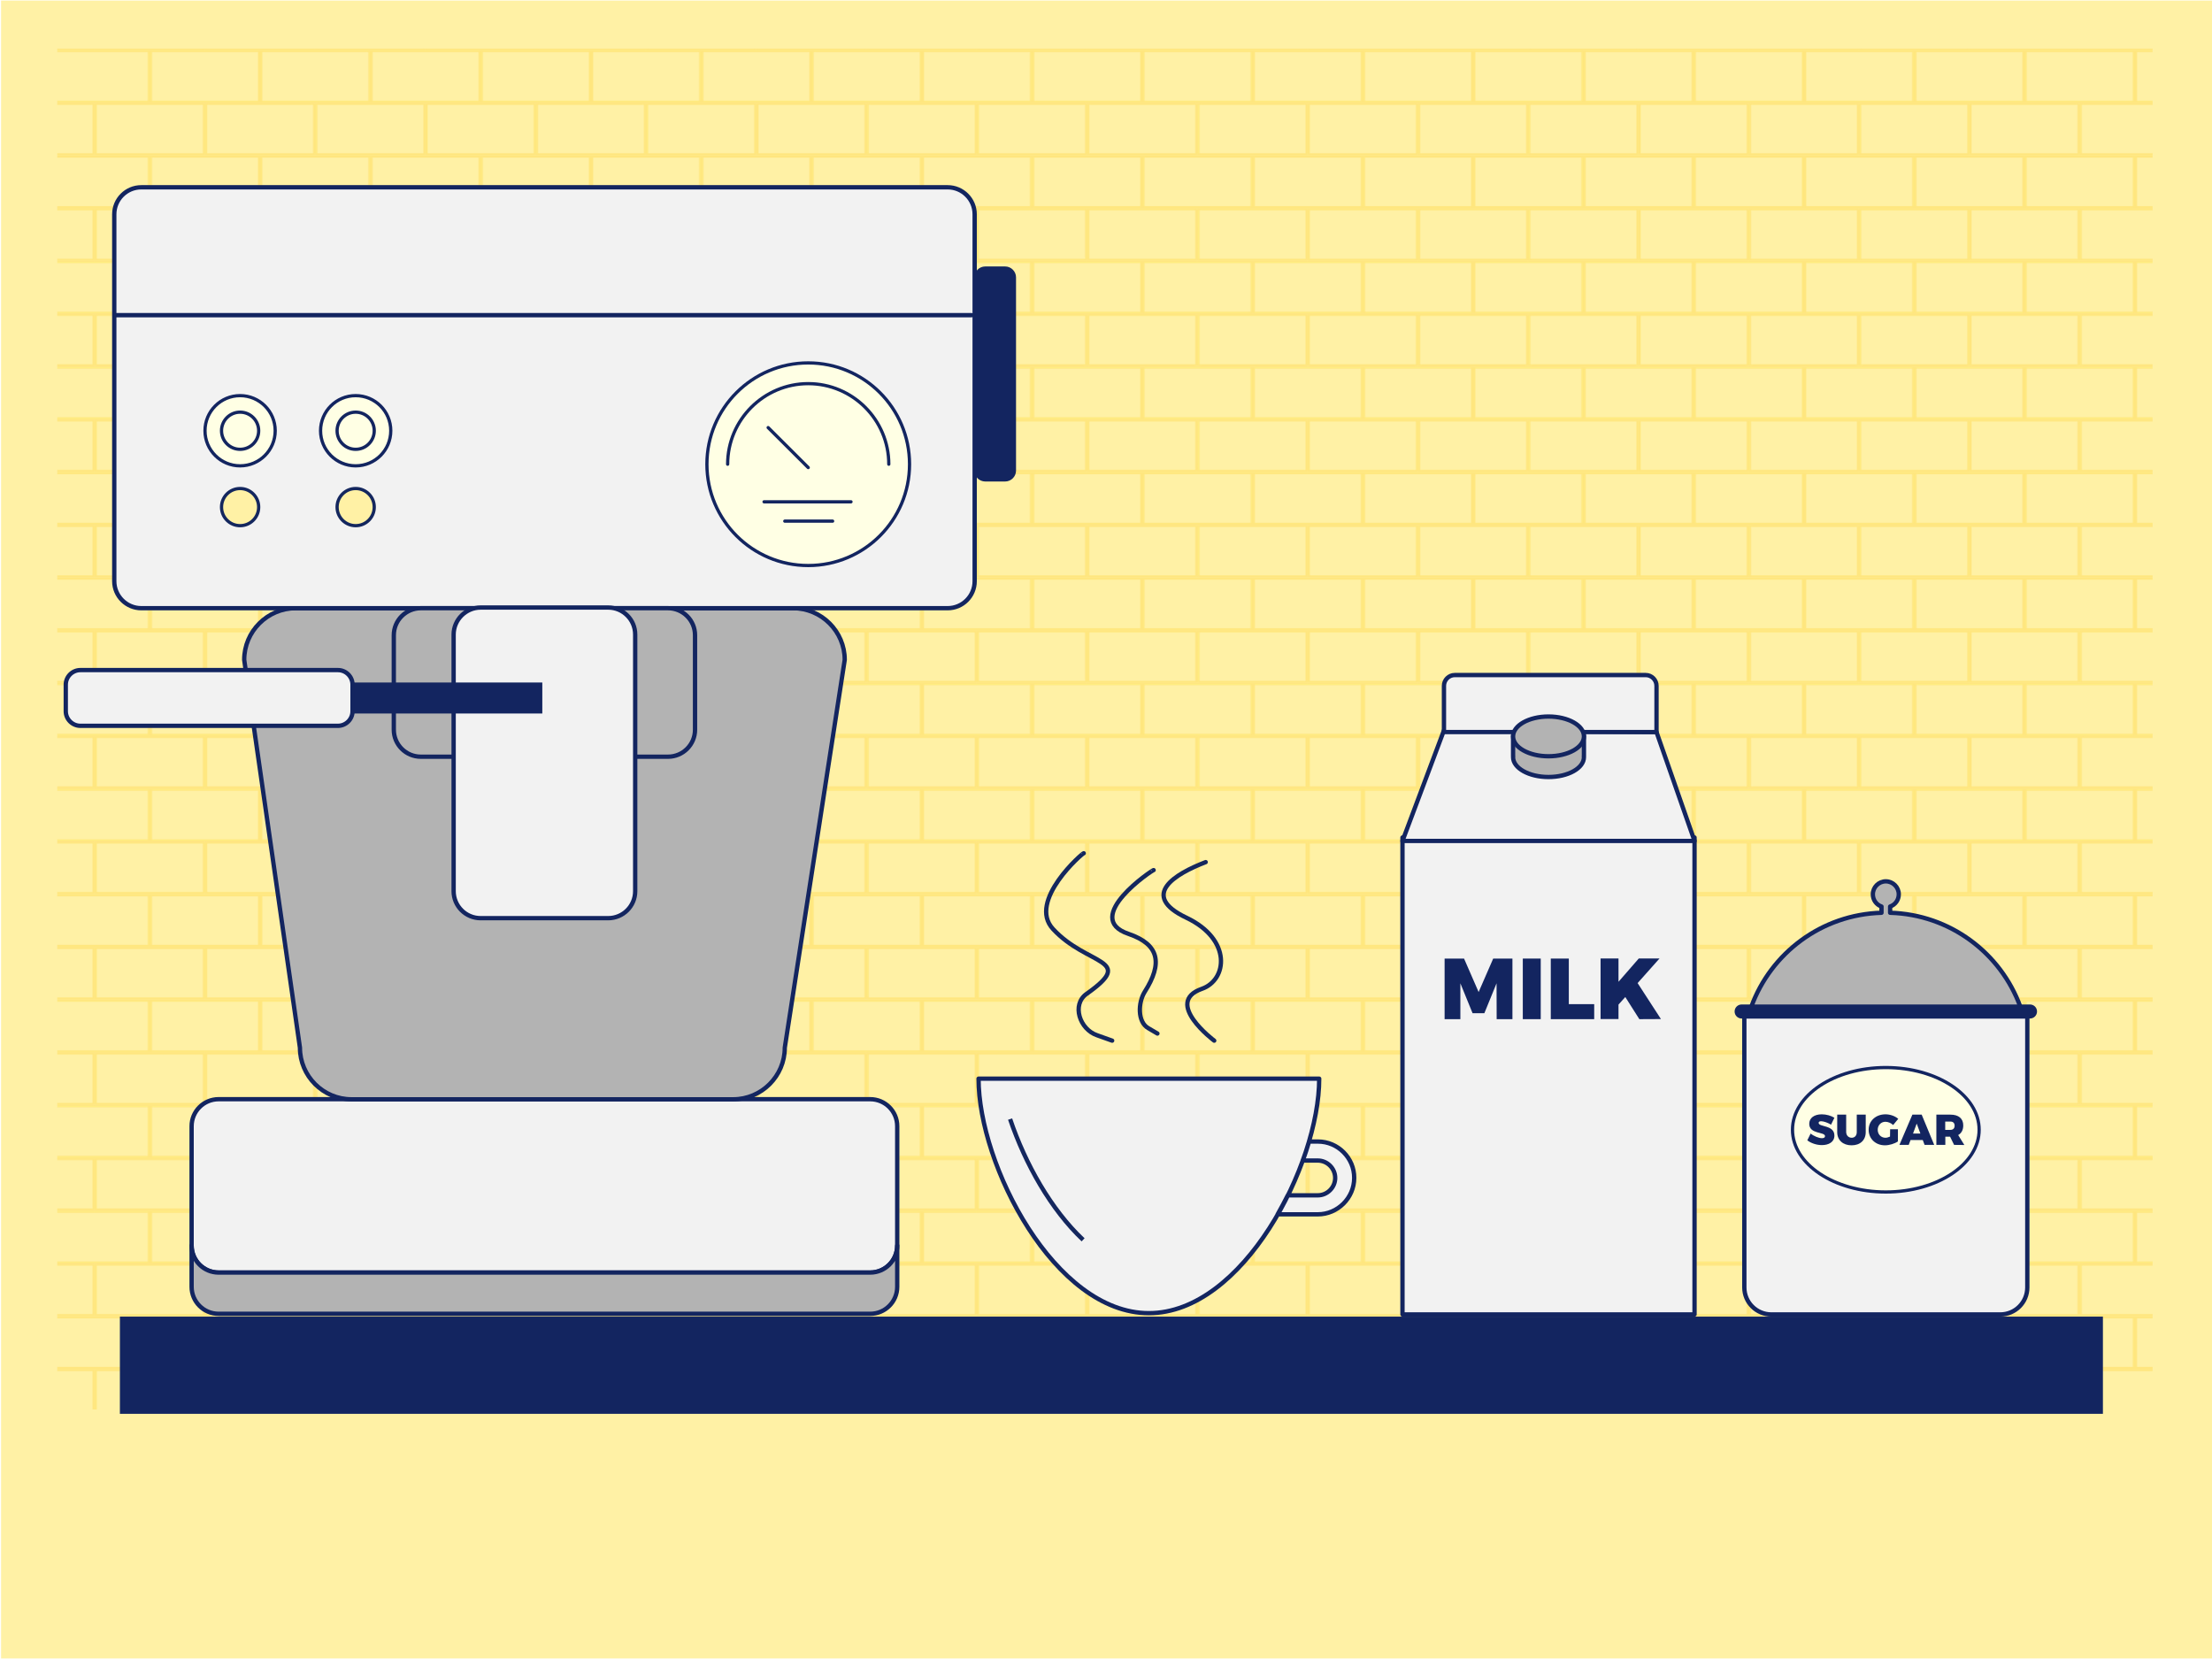
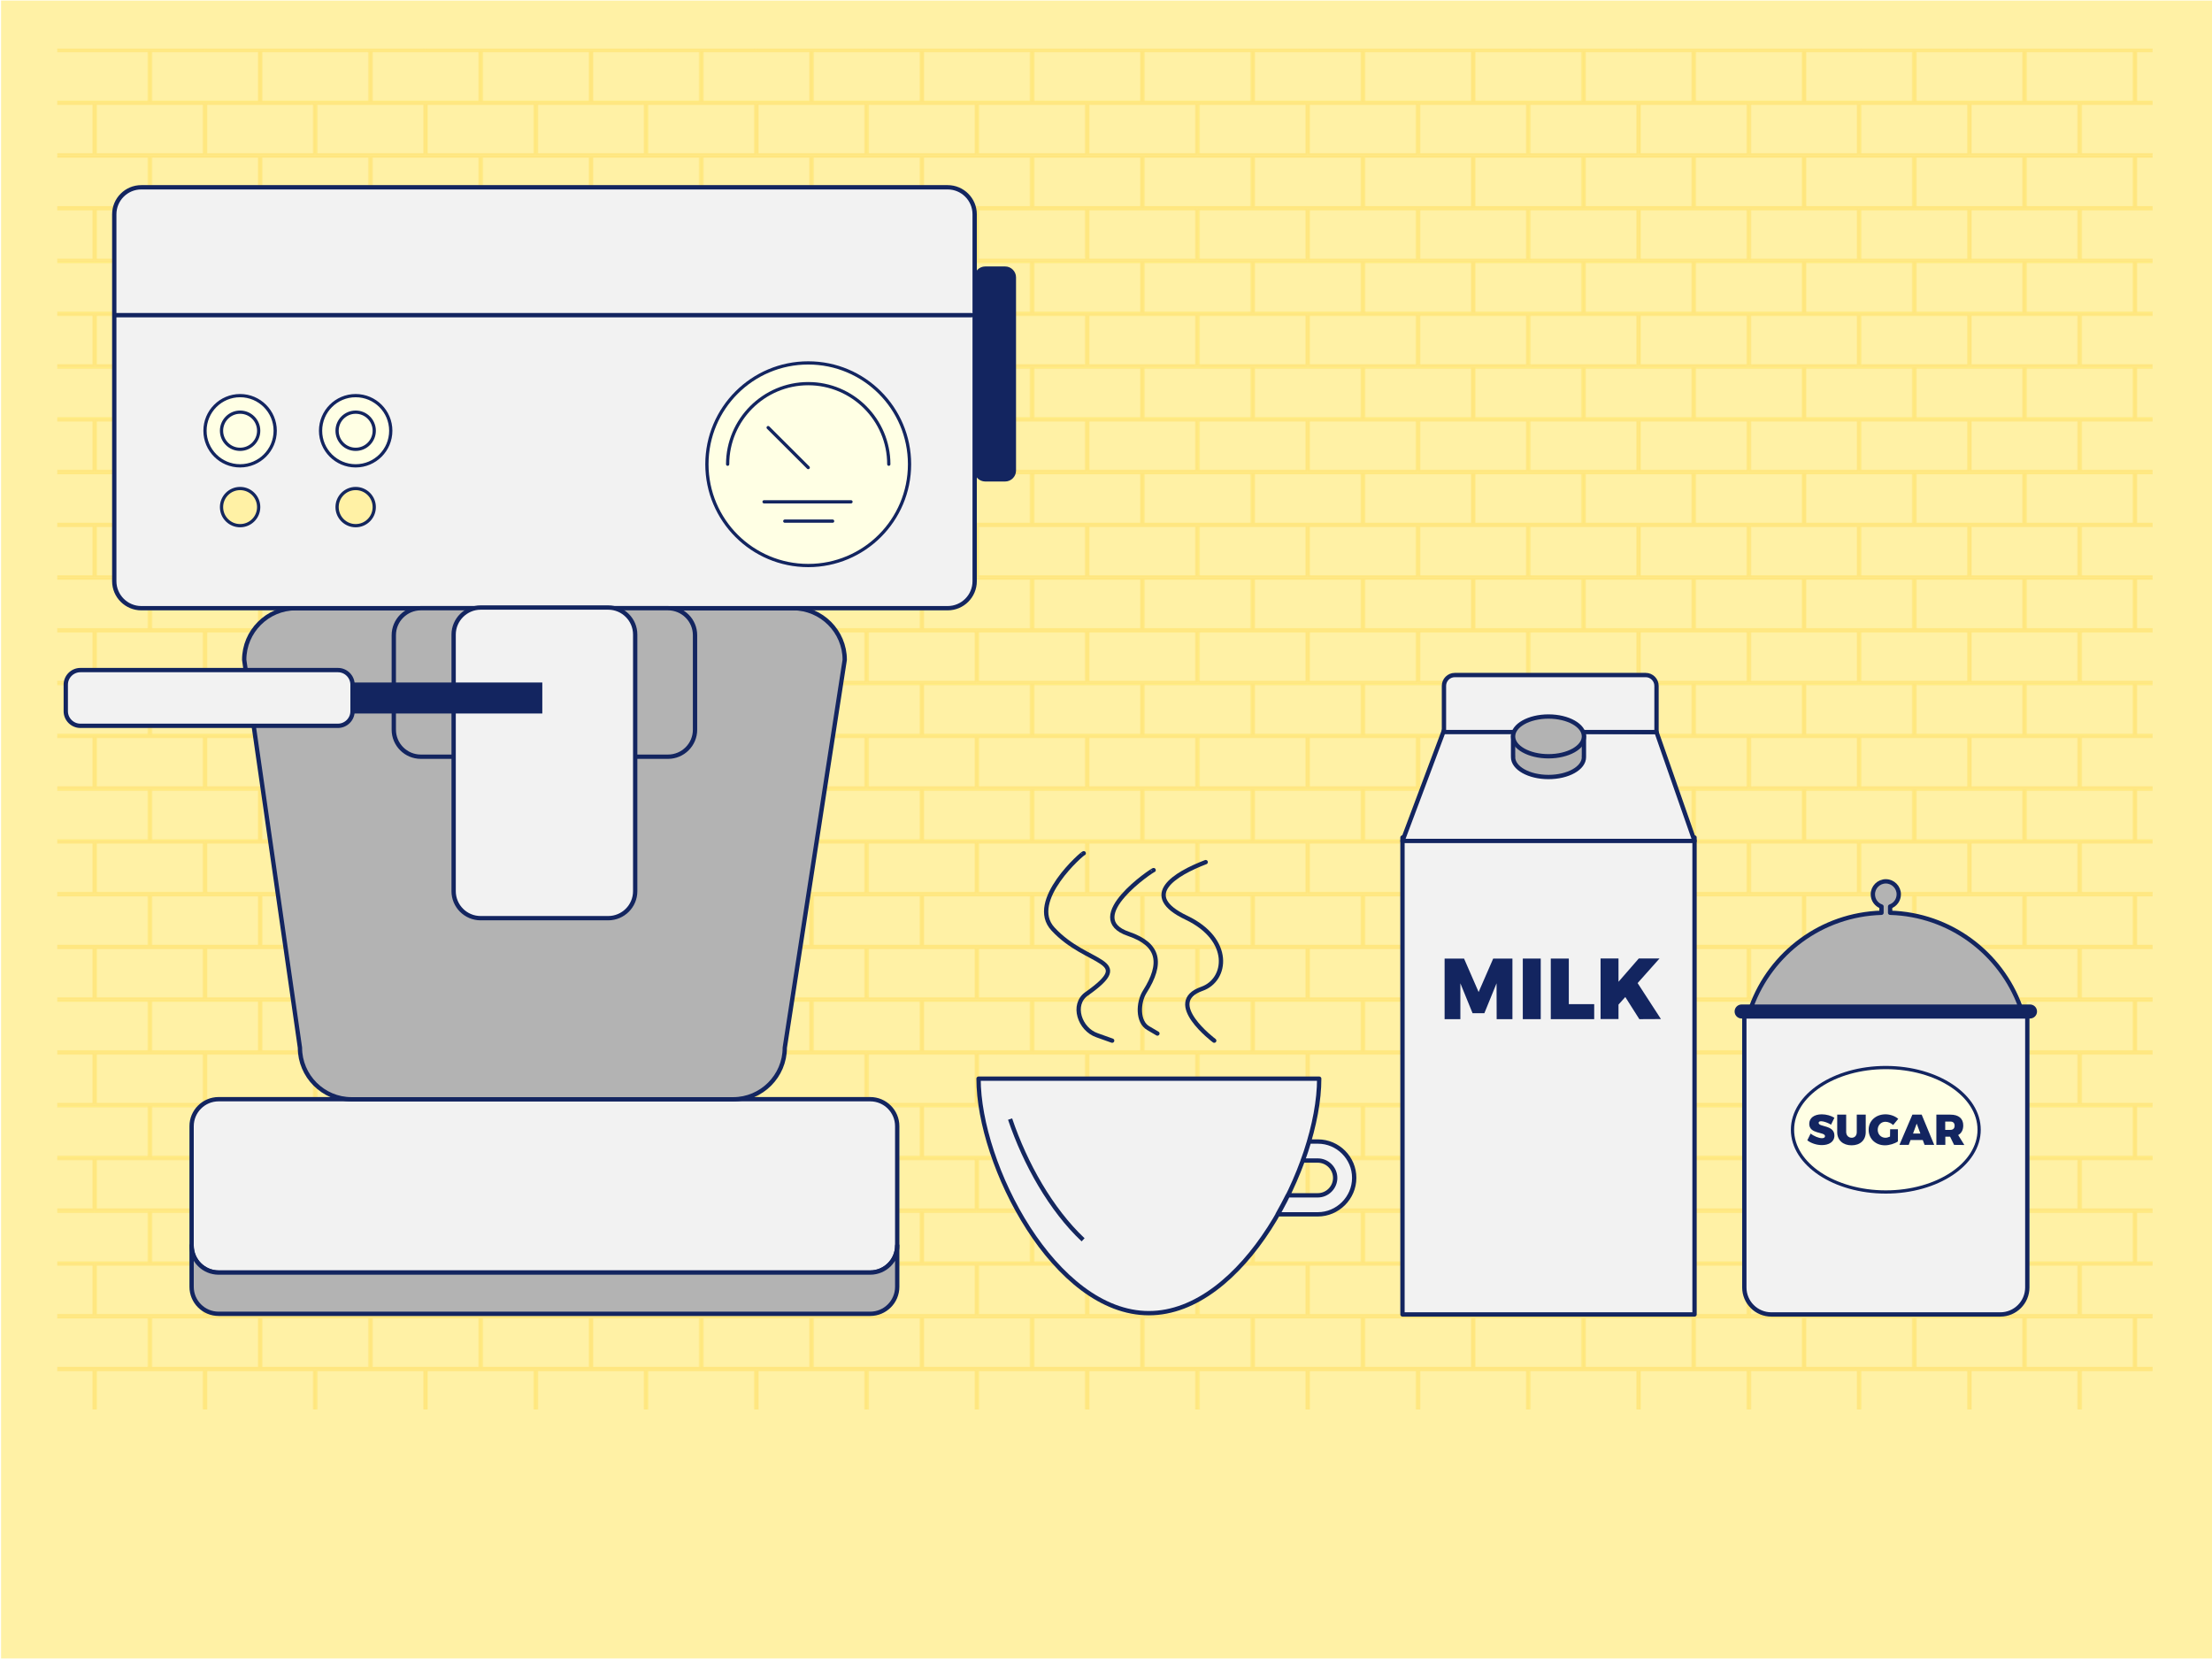
<svg xmlns="http://www.w3.org/2000/svg" xmlns:xlink="http://www.w3.org/1999/xlink" version="1.1" id="coffee" x="0px" y="0px" viewBox="0 0 2048 1536" style="enable-background:new 0 0 2048 1536;" xml:space="preserve">
  <style type="text/css">
	.st0{fill:none;}
	.st1{fill:none;stroke:#FFDB58;stroke-width:2;stroke-miterlimit:10;}
	.st2{fill:#FFF1A5;}
	.st3{opacity:0.5;fill:url(#pattern_1_);enable-background:new    ;}
	.st4{fill:#132560;}
	.st5{fill:#F2F2F2;stroke:#132560;stroke-width:4;stroke-linecap:round;stroke-linejoin:round;stroke-miterlimit:10;}
	.st6{fill:#B3B3B3;stroke:#132560;stroke-width:4;stroke-linecap:round;stroke-linejoin:round;stroke-miterlimit:10;}
	.st7{fill:#FFFFE4;stroke:#132560;stroke-width:3;stroke-linecap:round;stroke-linejoin:round;stroke-miterlimit:10;}
	.st8{fill:#FFF1A5;stroke:#14275E;stroke-width:3;stroke-miterlimit:10;}
	.st9{fill:none;stroke:#132560;stroke-width:3;stroke-linecap:round;stroke-linejoin:round;stroke-miterlimit:10;}
	.st10{fill:none;stroke:#14275E;stroke-width:4;stroke-miterlimit:10;}
	.st11{fill:none;stroke:#14275E;stroke-width:4;stroke-linecap:round;stroke-linejoin:round;stroke-miterlimit:10;}
</style>
  <pattern y="1536" width="102.1" height="97.7" patternUnits="userSpaceOnUse" id="New_Pattern" viewBox="51.1 -122.2 102.1 97.7" style="overflow:visible;">
    <g>
      <rect x="51.1" y="-122.2" class="st0" width="102.1" height="97.7" />
      <g>
        <rect x="51.1" y="-122.2" class="st0" width="102.1" height="97.7" />
        <rect x="103.1" y="-145.6" class="st1" width="100.1" height="46.9" />
        <rect x="1" y="-145.6" class="st1" width="100.1" height="46.9" />
        <rect x="52.1" y="-96.8" class="st1" width="100.1" height="46.9" />
        <rect x="103.1" y="-47.9" class="st1" width="100.1" height="46.9" />
        <rect x="1" y="-47.9" class="st1" width="100.1" height="46.9" />
      </g>
    </g>
  </pattern>
  <rect id="background" x="1" y="0.5" class="st2" width="2047" height="1535" />
  <pattern id="pattern_1_" xlink:href="#New_Pattern" patternTransform="matrix(1 0 0 -1 -167.5 -17102.801)">
</pattern>
  <rect id="pattern" x="53" y="45" class="st3" width="1940" height="1260" />
-   <rect id="Table" x="111" y="1219" class="st4" width="1836" height="90" />
  <g id="Milk">
    <g id="Milk_x5F_Carton">
      <rect x="1298.5" y="775.4" class="st5" width="270.4" height="441.6" />
      <polygon class="st5" points="1336.9,676.2 1533.7,677.8 1568.9,778.6 1298.5,778.6   " />
      <path class="st5" d="M1346.9,625h176.8c5.5,0,10,4.5,10,10v42.8h-196.8V635C1336.9,629.5,1341.4,625,1346.9,625z" />
    </g>
    <g id="Milk_x5F_Cap">
      <path class="st6" d="M1466.5,681h-65.6v19.2h0.1c0,0.3-0.1,0.5-0.1,0.8c0,10.2,14.7,18.4,32.8,18.4c18.1,0,32.8-8.2,32.8-18.4    c0-0.3-0.1-0.5-0.1-0.8h0.1L1466.5,681L1466.5,681z" />
      <ellipse class="st6" cx="1433.7" cy="681.8" rx="32.8" ry="18.4" />
    </g>
    <g id="Milk_x5F_Text">
      <path class="st4" d="M1355.5,887.5l13.5,31l13.5-31h17.8v56.1h-14.6l-0.1-33.2l-11.3,27.7h-10.9l-11.3-27.7v33.2h-14.6v-56.1    H1355.5z" />
      <path class="st4" d="M1426.5,887.5v56.1h-16.6v-56.1H1426.5z" />
      <path class="st4" d="M1452.5,887.5v42.2h23.5v13.9h-40.2v-56.1L1452.5,887.5L1452.5,887.5z" />
      <path class="st4" d="M1517.8,943.6l-13-20.5l-6.3,7v13.4h-16.6v-56.1h16.6V909l18.8-21.6h19.2l-20.3,22.8l21.6,33.3L1517.8,943.6    L1517.8,943.6z" />
    </g>
  </g>
  <g id="Machine">
    <g id="Machine_x5F_Base">
      <path id="bottomMachine" class="st5" d="M805.7,1178.2H202.4c-13.8,0-25-11.2-25-25v-110.5c0-13.8,11.2-25,25-25h603.3    c13.8,0,25,11.2,25,25v110.5C830.7,1167,819.5,1178.2,805.7,1178.2z" />
      <path id="middleMachine" class="st6" d="M273.9,563.1h460.4c26.3,0,47.8,21.5,47.8,47.8L726.6,970c0,26.3-21.5,47.8-47.8,47.8    H325.5c-26.3,0-47.8-21.5-47.8-47.8l-51.6-359.1C226.1,584.6,247.6,563.1,273.9,563.1z" />
      <path id="topMachine" class="st5" d="M130.8,173.4h746.6c13.8,0,25,11.2,25,25v339.7c0,13.8-11.2,25-25,25H130.8    c-13.7,0-25-11.2-25-25V198.4C105.8,184.6,117,173.4,130.8,173.4z M106.7,291.8h792.8" />
      <path id="bottomMachineDG" class="st6" d="M805.7,1178.2H202.4c-13.8,0-25-11.2-25-25v38.2c0,13.8,11.2,25,25,25h603.3    c13.8,0,25-11.2,25-25v-38.2C830.7,1167,819.5,1178.2,805.7,1178.2z" />
      <path id="middleDG" class="st6" d="M389.6,563.1h228.9c13.8,0,25,11.2,25,25v87.5c0,13.8-11.2,25-25,25H389.6    c-13.8,0-25-11.2-25-25v-87.5C364.6,574.3,375.9,563.1,389.6,563.1z" />
      <path id="middleLG" class="st5" d="M445,562.5h118.1c13.8,0,25,11.2,25,25v237.6c0,13.8-11.2,25-25,25H445c-13.8,0-25-11.2-25-25    V587.5C420,573.8,431.3,562.5,445,562.5z" />
      <g id="leftHandle" class="lHandle-anim">
        <rect id="leftHandleBlue" x="313" y="631.9" class="st4" width="189.1" height="28.7" />
        <path id="leftHandleGray" class="st5" d="M74.4,620.4h238.5c7.4,0,13.5,6.1,13.5,13.5v24.6c0,7.4-6.1,13.5-13.5,13.5H74.4     c-7.4,0-13.5-6.1-13.5-13.5v-24.6C60.9,626.5,67,620.4,74.4,620.4z" />
      </g>
      <path id="rightHandle" class="st4" d="M902.1,435.7V256.8c0-5.6,4.6-10.1,10.1-10.1h18.4c5.6,0,10.1,4.6,10.1,10.1v178.9    c0,5.6-4.6,10.1-10.1,10.1h-18.4C906.7,445.8,902.1,441.3,902.1,435.7z" />
    </g>
    <g id="machineVisuals">
      <g id="leftButtons">
        <circle id="outer_lWhite_1_" class="st7" cx="222.3" cy="398.8" r="32.5" />
        <path id="inner_lWhite" class="st7 button-anim" d="M222.3,416c-9.5,0-17.2-7.7-17.2-17.2s7.7-17.2,17.2-17.2s17.2,7.7,17.2,17.2     S231.8,416,222.3,416z" />
        <path id="lYellow_button" class="st8 button-anim-on" d="M222.3,486.7c-9.5,0-17.2-7.7-17.2-17.2s7.7-17.2,17.2-17.2s17.2,7.7,17.2,17.2     S231.8,486.7,222.3,486.7z" />
      </g>
      <g id="rightButtons">
        <circle id="outer_rWhite" class="st7" cx="329.3" cy="398.8" r="32.5" />
        <path id="inner_rWhite" class="st7 button-anim" d="M329.3,416c-9.5,0-17.2-7.7-17.2-17.2s7.7-17.2,17.2-17.2s17.2,7.7,17.2,17.2     S338.8,416,329.3,416z" />
        <path id="rYellow_button" class="st8 button-anim-off" d="M329.3,486.7c-9.5,0-17.2-7.7-17.2-17.2s7.7-17.2,17.2-17.2s17.2,7.7,17.2,17.2     S338.8,486.7,329.3,486.7z" />
      </g>
      <g id="Meter_1_">
        <circle id="meter_exterior" class="st7" cx="748.3" cy="429.8" r="93.8" />
        <path id="half_circle" class="st7" d="M673.7,429.8c0-41.1,33.5-74.6,74.6-74.6s74.6,33.5,74.6,74.6" />
        <line id="meterLine" class="st9 meterLine-anim" x1="748.3" y1="432.9" x2="711.2" y2="395.9" />
        <line id="upperLine" class="st9" x1="707.4" y1="464.6" x2="787.9" y2="464.6" />
        <line id="bottomLine" class="st9" x1="726.6" y1="482.5" x2="770.9" y2="482.5" />
      </g>
    </g>
  </g>
  <g id="Coffee">
    <path id="coffee_cup" class="st5" d="M1221.4,998.7c0,79.9-70.5,217.1-157.7,217.1S906,1078.6,906,998.7H1221.4z M1220.2,1056.9   h-8.2c-1.8,5.9-3.5,11.7-5.9,17.6h14c8.8,0,16.1,7.3,16.1,16.1c0,8.8-7.3,16.1-16.1,16.1h-27.8c-2.9,5.9-6.1,11.7-9.4,17.6h37.2   c18.4,0,33.7-15.2,33.7-33.7C1253.9,1072.1,1238.7,1056.9,1220.2,1056.9z" />
    <path class="st10" d="M1002.8,1147.9c-29.8-28.1-53.5-70.2-67.6-111.8" />
    <path id="lSteam" class="st11" d="M1003.4,790c0-1.2-52.7,44.2-28.4,70.2c31.9,34.5,77.5,27.2,31,60c-14,9.9-6.4,32.8,9.7,38.3   l14,5" />
    <path id="rSteam" class="st11" d="M1116.3,798.2c-28.1,10.8-61.7,30.7-17.8,51.5c42.4,20.2,37.7,57.6,14.3,65.8   c-36,12.6,11.4,48,11.4,48" />
    <path id="mSteam" class="st11" d="M1068.1,805.6c0-0.9-67.6,44.2-23.1,59.1c28.4,9.7,31.6,27.2,14.9,53.5   c-6.4,10.2-6.7,28.1,3.2,33.7l8.5,5" />
  </g>
  <g id="Sugar">
    <path id="Jar" class="st5" d="M1615,941h262v251c0,13.8-11.2,25-25,25h-212c-13.8,0-25-11.2-25-25V941z" />
    <ellipse id="Label" class="st7" cx="1746" cy="1046" rx="86.4" ry="57.6" />
    <g id="Sugar_x5F_Text">
      <path class="st4" d="M1686.1,1038.1c-1.4,0-2.3,0.5-2.3,1.5c0,4.1,14.6,1.7,14.6,11.8c0,6-5.3,8.8-11.6,8.8    c-4.8,0-10-1.7-13.5-4.4l3.1-6.3c2.9,2.4,7.6,4.3,10.4,4.3c1.8,0,2.9-0.6,2.9-1.9c0-4.2-14.6-1.6-14.6-11.4    c0-5.4,4.6-8.8,11.6-8.8c4.3,0,8.7,1.3,11.7,3.2l-3.1,6.4C1692.6,1039.6,1688.5,1038.1,1686.1,1038.1z" />
      <path class="st4" d="M1714.4,1053.4c2.8,0,4.7-2,4.7-5.2V1032h8.3v16.2c0,7.4-5.1,12.2-13.1,12.2s-13.3-4.8-13.3-12.2V1032h8.3    v16.2C1709.4,1051.4,1711.6,1053.4,1714.4,1053.4z" />
      <path class="st4" d="M1750,1045.5h7.2v11.3c-3,2.1-8,3.6-12,3.6c-8.7,0-15.1-6.1-15.1-14.4c0-8.2,6.6-14.3,15.6-14.3    c4.3,0,8.9,1.6,11.8,4.2l-4.7,5.7c-1.9-1.8-4.7-3-7.2-3c-4,0-7.1,3.2-7.1,7.4c0,4.3,3.1,7.4,7.2,7.4c1.2,0,2.7-0.4,4.2-1.1    L1750,1045.5L1750,1045.5z" />
      <path class="st4" d="M1780.2,1055.5h-11.3l-1.7,4.5h-8.6l12-28h8.6l11.6,28h-8.9L1780.2,1055.5z M1778,1049.5l-3.4-9.2l-3.4,9.2    H1778z" />
      <path class="st4" d="M1809.2,1060l-3.7-7.6h-4.4v7.6h-8.3v-28h13.1c7.5,0,11.8,3.6,11.8,10c0,4.2-1.7,7.2-4.7,8.9l5.7,9.2    L1809.2,1060L1809.2,1060z M1801,1046.1h4.8c2.5,0,3.9-1.4,3.9-3.9c0-2.4-1.4-3.8-3.9-3.8h-4.8V1046.1z" />
    </g>
    <g id="Jar_Lid">
      <path class="st4 lid-animation" d="M1612.5,930h267c3.6,0,6.5,2.9,6.5,6.5l0,0c0,3.6-2.9,6.5-6.5,6.5h-267c-3.6,0-6.5-2.9-6.5-6.5l0,0    C1606,932.9,1608.9,930,1612.5,930z" />
      <path id="_x3C_Compound_x5F_Path_x3E_" class="st6" d="M1750,845.1v-5.8c4.7-1.6,8-6.1,8-11.3c0-6.6-5.4-12-12-12s-12,5.4-12,12    c0,5.2,3.3,9.7,8,11.3v5.8c-55.5,1.6-102.4,37.3-120.5,86.9h249C1852.4,882.4,1805.5,846.7,1750,845.1z" />
    </g>
  </g>
</svg>
